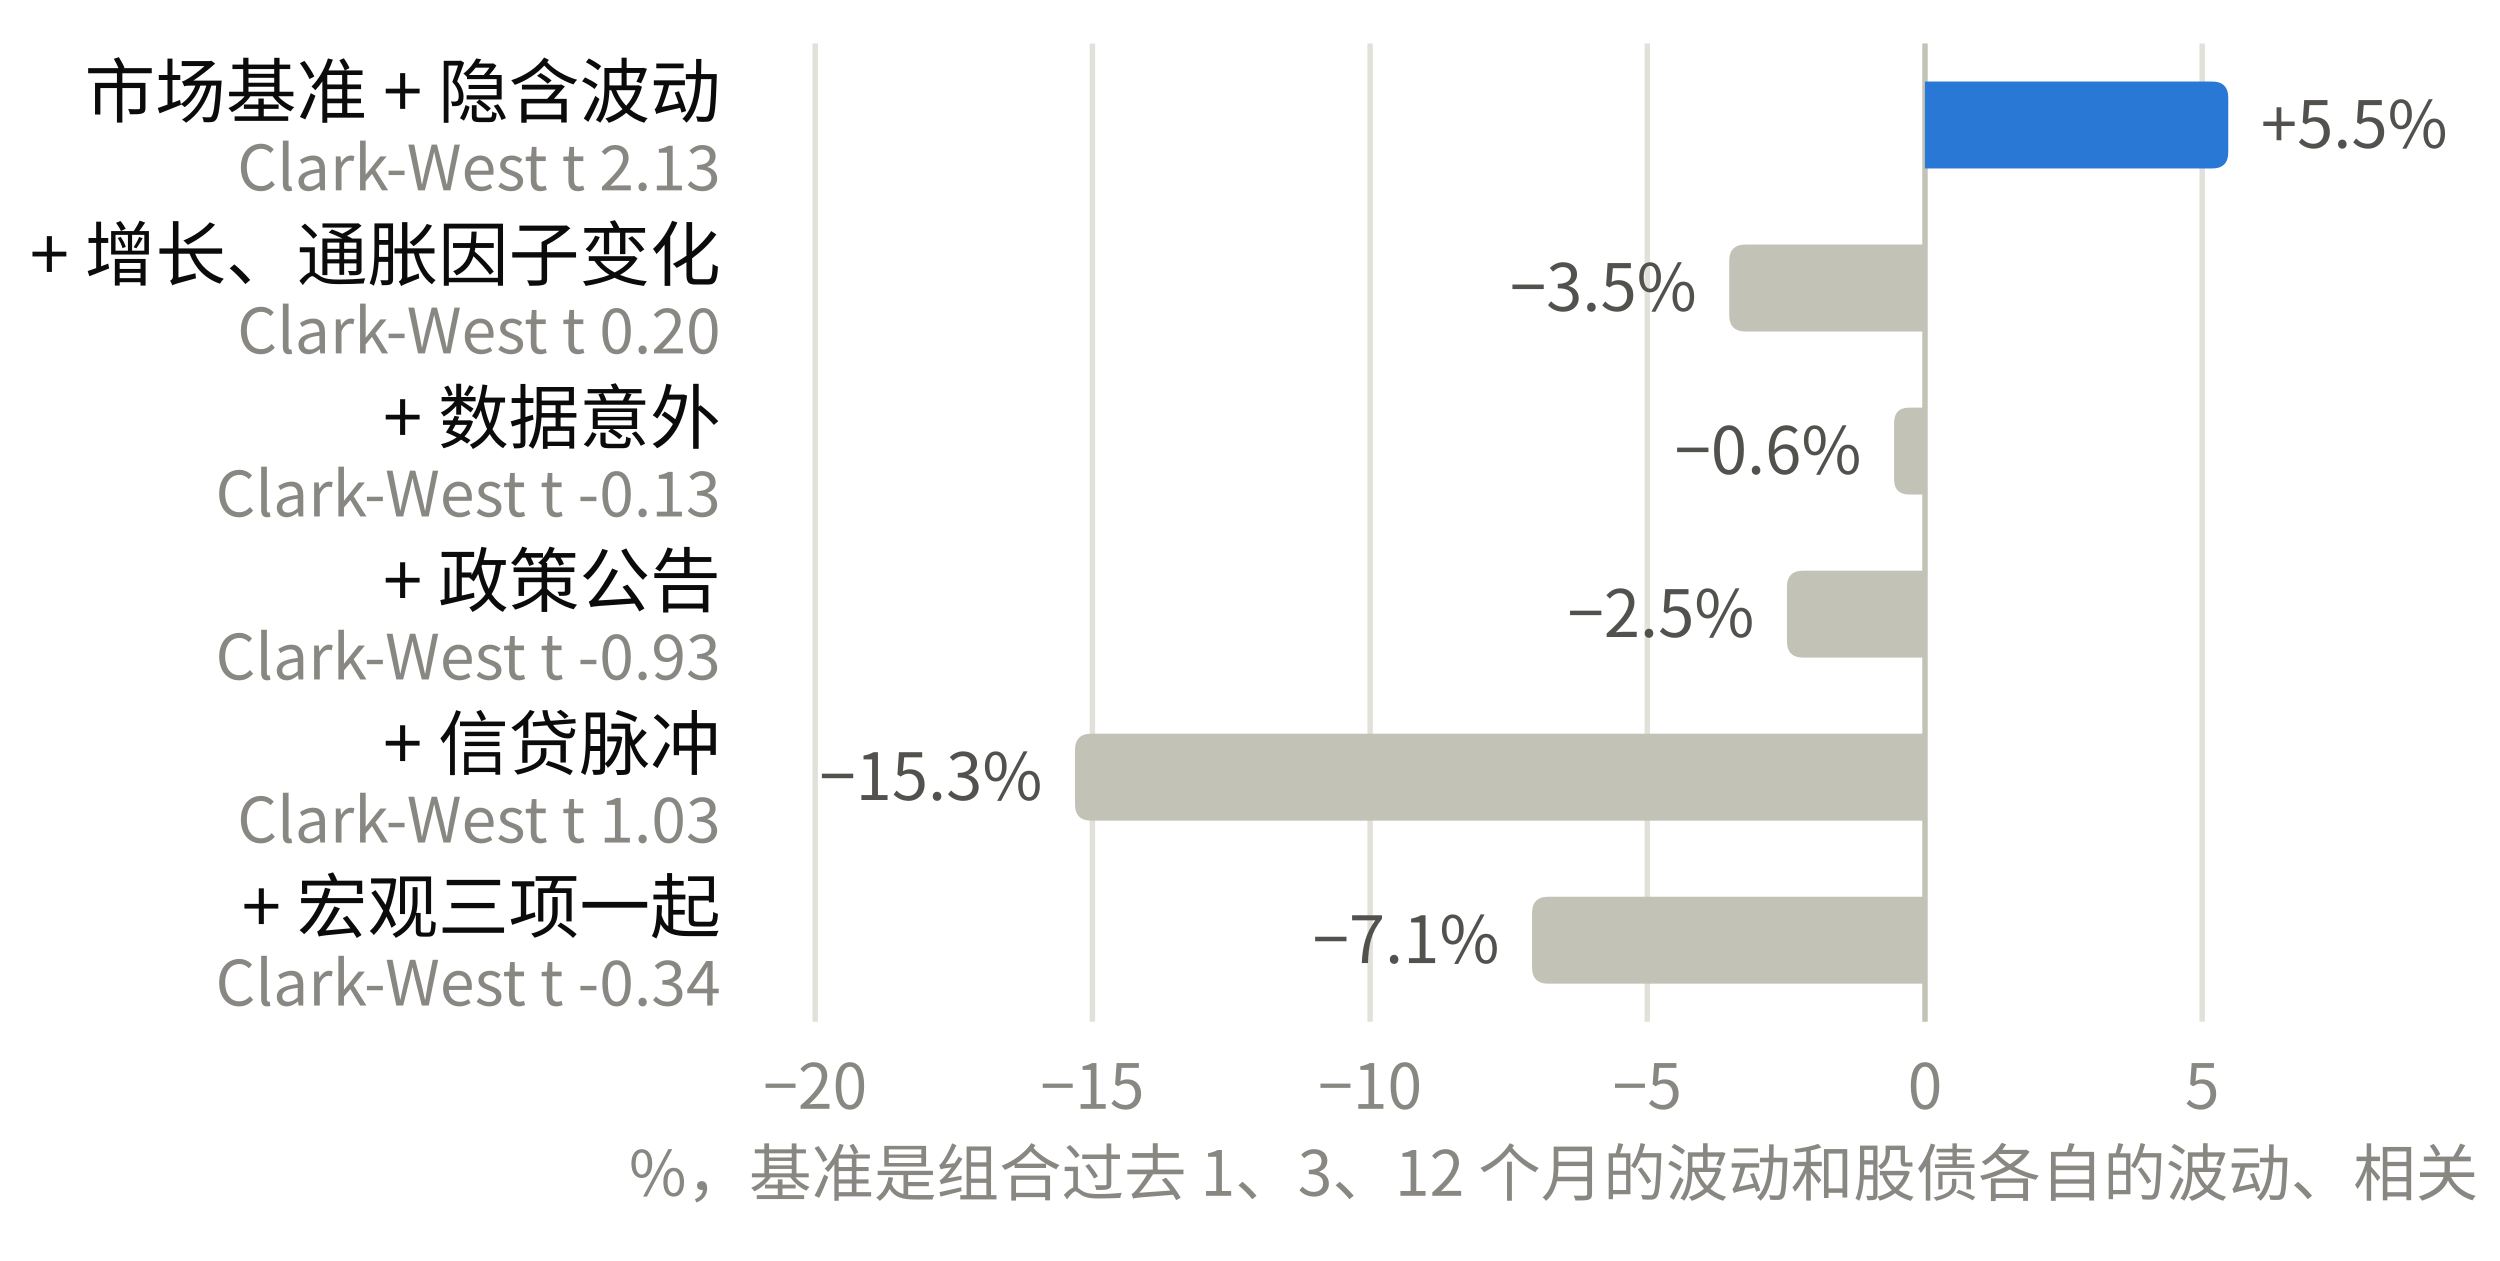
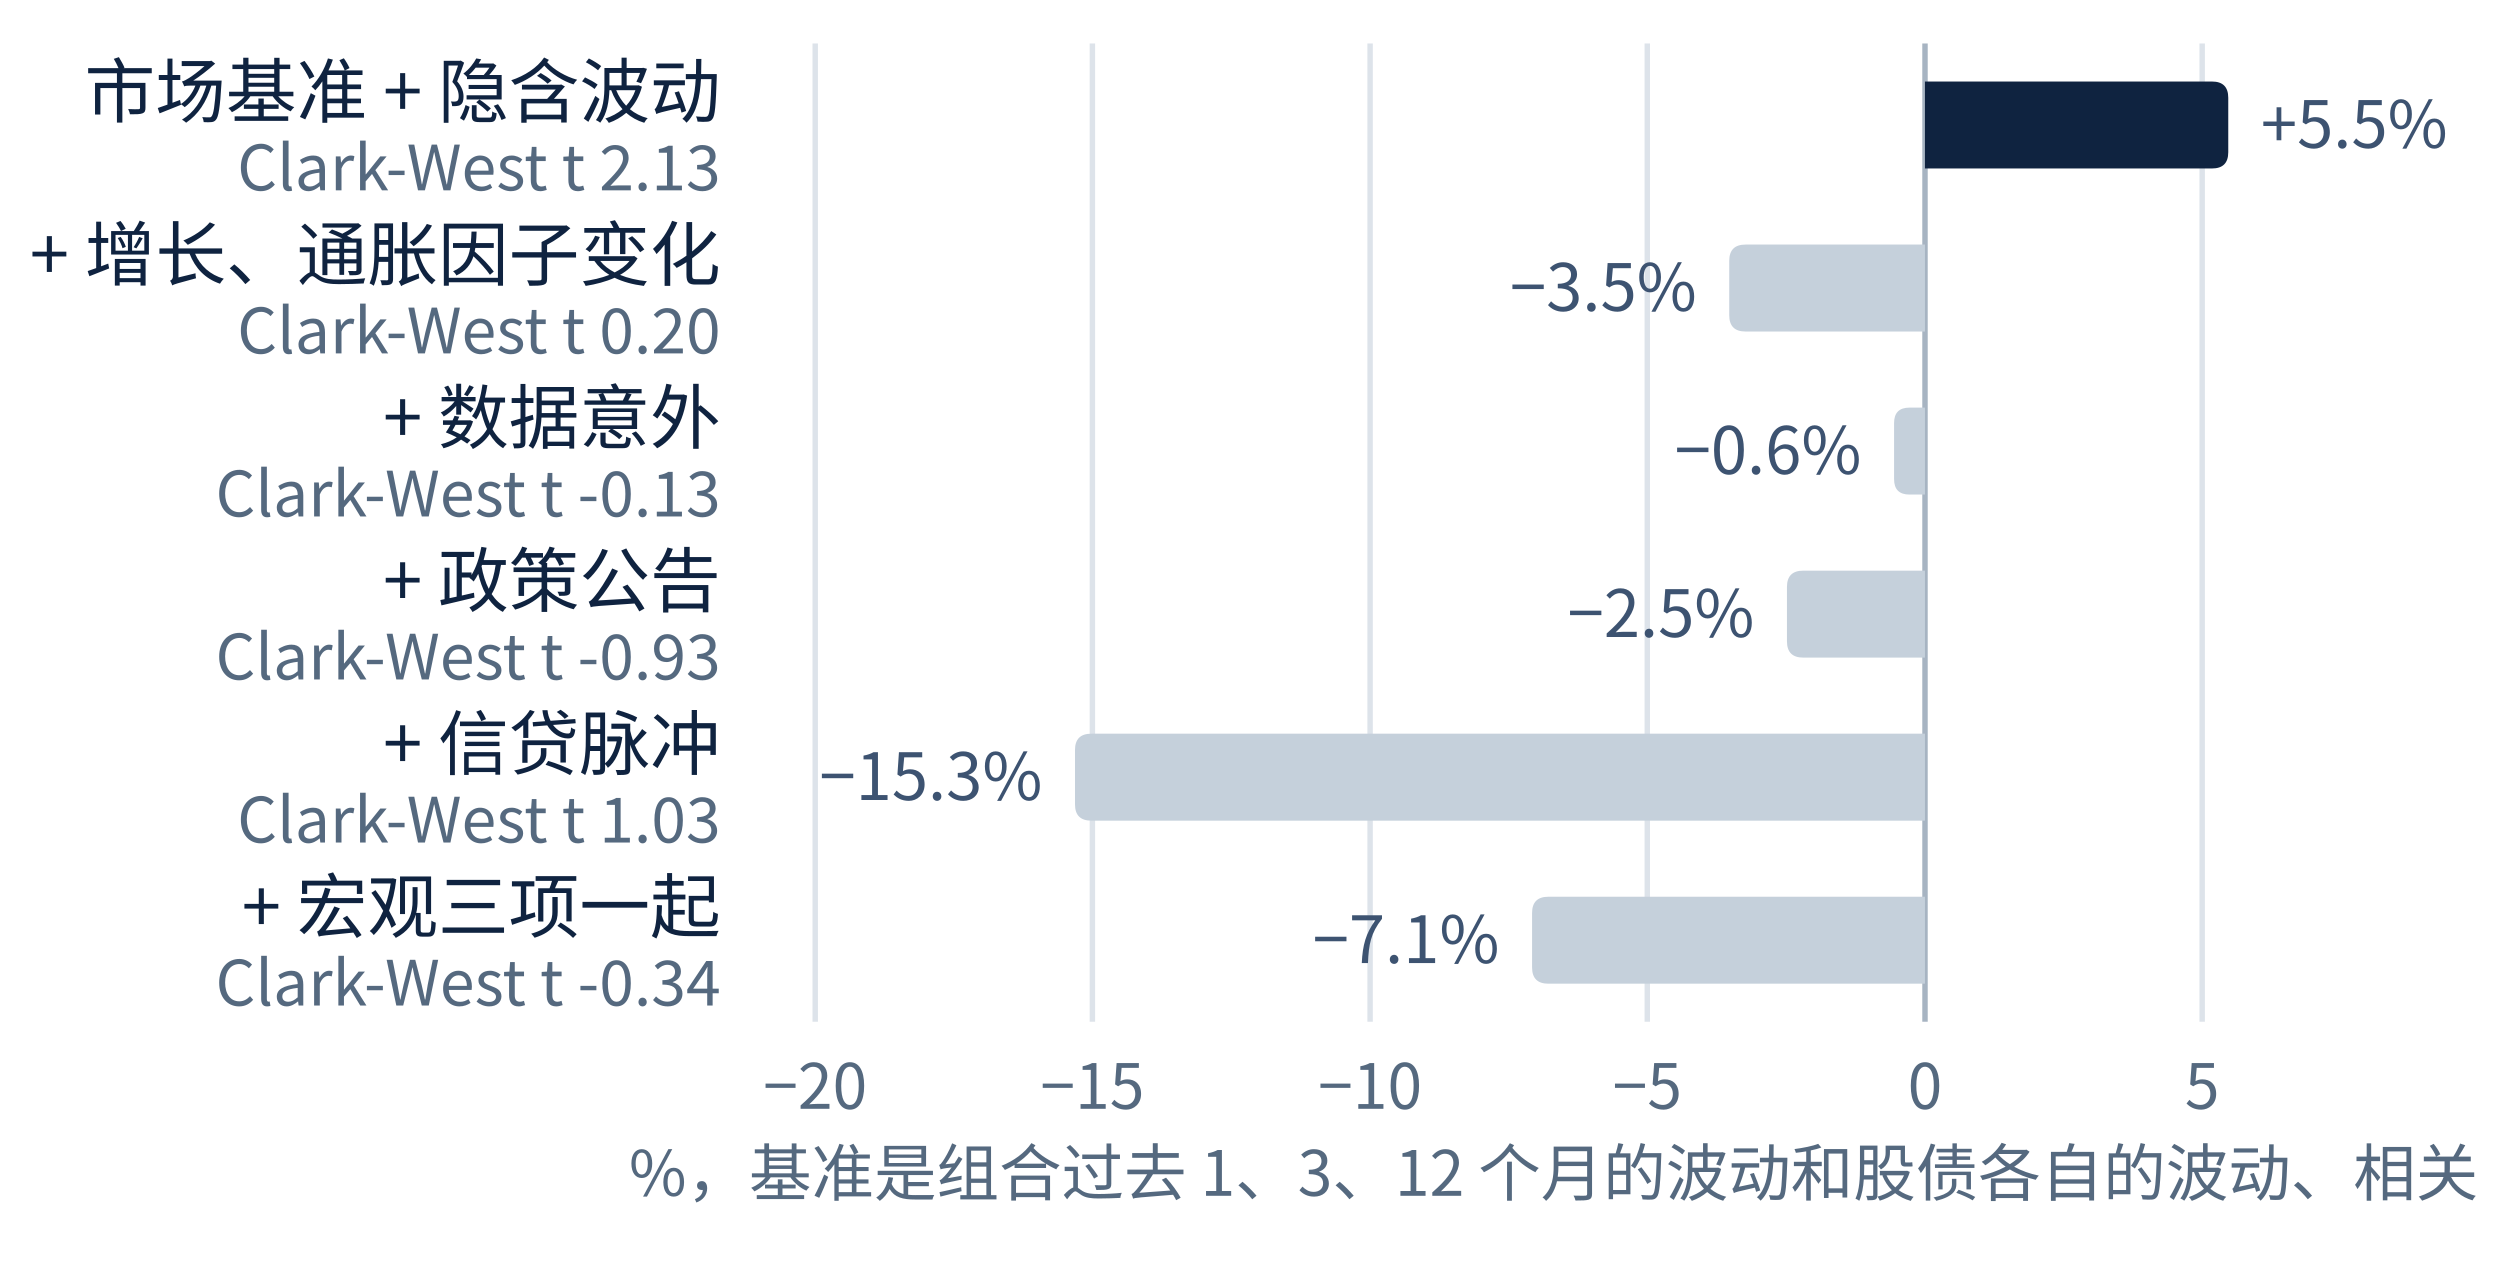
<svg xmlns="http://www.w3.org/2000/svg" class="vz" viewBox="0 0 460 232" role="img">
-   <style>.vz text{font-family:-apple-system,"PingFang SC","Hiragino Sans GB","Microsoft YaHei","Noto Sans CJK SC",sans-serif;fill:#0b0b0b;}.vz .t2{fill:#52514e;}.vz .t3{fill:#898781;}.vz .grid{stroke:#e1e0d9;stroke-width:1;}.vz .base{stroke:#c3c2b7;stroke-width:1;}</style>
+   <style>.vz text{font-family:-apple-system,"PingFang SC","Hiragino Sans GB","Microsoft YaHei","Noto Sans CJK SC",sans-serif;fill:#0F2340;}.vz .t2{fill:#3D5371;}.vz .t3{fill:#55697F;}.vz .grid{stroke:#DDE3EA;stroke-width:1;}.vz .base{stroke:#A7B4C2;stroke-width:1;}</style>
  <line x1="150.0" y1="8.0" x2="150.0" y2="188.0" class="grid" />
  <text x="150.0" y="200.0" font-size="11.5" text-anchor="middle" dominant-baseline="middle" class="t3">−20</text>
  <line x1="201.0" y1="8.0" x2="201.0" y2="188.0" class="grid" />
  <text x="201.0" y="200.0" font-size="11.5" text-anchor="middle" dominant-baseline="middle" class="t3">−15</text>
  <line x1="252.1" y1="8.0" x2="252.1" y2="188.0" class="grid" />
  <text x="252.1" y="200.0" font-size="11.5" text-anchor="middle" dominant-baseline="middle" class="t3">−10</text>
  <line x1="303.1" y1="8.0" x2="303.1" y2="188.0" class="grid" />
  <text x="303.1" y="200.0" font-size="11.5" text-anchor="middle" dominant-baseline="middle" class="t3">−5</text>
  <line x1="354.2" y1="8.0" x2="354.2" y2="188.0" class="base" />
  <text x="354.2" y="200.0" font-size="11.5" text-anchor="middle" dominant-baseline="middle" class="t3">0</text>
  <line x1="405.2" y1="8.0" x2="405.2" y2="188.0" class="grid" />
  <text x="405.2" y="200.0" font-size="11.5" text-anchor="middle" dominant-baseline="middle" class="t3">5</text>
  <text x="456.0" y="216.0" font-size="11.5" text-anchor="end" dominant-baseline="middle" class="t3">%，基准是组合过去 1、3、12 个月的波动和股债各自的波动、相关</text>
  <text x="132.6" y="17.0" font-size="13" text-anchor="end" dominant-baseline="middle">市场基准 + 隐含波动</text>
  <text x="132.6" y="31.0" font-size="11.5" text-anchor="end" dominant-baseline="middle" class="t3">Clark-West t 2.13</text>
-   <path d="M354.19,15.00H407.00Q410.00,15.00 410.00,18.00V28.00Q410.00,31.00 407.00,31.00H354.19Z" fill="#2a78d6" />
+   <path d="M354.19,15.00H407.00Q410.00,15.00 410.00,18.00V28.00Q410.00,31.00 407.00,31.00H354.19Z" fill="#0F2340" />
  <text x="416.0" y="23.0" font-size="12" text-anchor="start" dominant-baseline="middle" class="t2">+5.5%</text>
  <text x="132.6" y="47.0" font-size="13" text-anchor="end" dominant-baseline="middle">+ 增长、通胀因子变化</text>
  <text x="132.6" y="61.0" font-size="11.5" text-anchor="end" dominant-baseline="middle" class="t3">Clark-West t 0.20</text>
-   <path d="M354.19,45.00H321.18Q318.18,45.00 318.18,48.00V58.00Q318.18,61.00 321.18,61.00H354.19Z" fill="#c3c2b7" />
+   <path d="M354.19,45.00H321.18Q318.18,45.00 318.18,48.00V58.00Q318.18,61.00 321.18,61.00H354.19Z" fill="#C5D0DB" />
  <text x="312.2" y="53.0" font-size="12" text-anchor="end" dominant-baseline="middle" class="t2">−3.5%</text>
  <text x="132.6" y="77.0" font-size="13" text-anchor="end" dominant-baseline="middle">+ 数据意外</text>
  <text x="132.6" y="91.0" font-size="11.5" text-anchor="end" dominant-baseline="middle" class="t3">Clark-West t -0.13</text>
-   <path d="M354.19,75.00H351.35Q348.51,75.00 348.51,77.84V88.16Q348.51,91.00 351.35,91.00H354.19Z" fill="#c3c2b7" />
+   <path d="M354.19,75.00H351.35Q348.51,75.00 348.51,77.84V88.16Q348.51,91.00 351.35,91.00H354.19Z" fill="#C5D0DB" />
  <text x="342.5" y="83.0" font-size="12" text-anchor="end" dominant-baseline="middle" class="t2">−0.6%</text>
  <text x="132.6" y="107.0" font-size="13" text-anchor="end" dominant-baseline="middle">+ 政策公告</text>
  <text x="132.6" y="121.0" font-size="11.5" text-anchor="end" dominant-baseline="middle" class="t3">Clark-West t -0.93</text>
-   <path d="M354.19,105.00H331.80Q328.80,105.00 328.80,108.00V118.00Q328.80,121.00 331.80,121.00H354.19Z" fill="#c3c2b7" />
+   <path d="M354.19,105.00H331.80Q328.80,105.00 328.80,108.00V118.00Q328.80,121.00 331.80,121.00H354.19Z" fill="#C5D0DB" />
  <text x="322.8" y="113.0" font-size="12" text-anchor="end" dominant-baseline="middle" class="t2">−2.5%</text>
  <text x="132.6" y="137.0" font-size="13" text-anchor="end" dominant-baseline="middle">+ 信贷脉冲</text>
  <text x="132.6" y="151.0" font-size="11.5" text-anchor="end" dominant-baseline="middle" class="t3">Clark-West t 1.03</text>
-   <path d="M354.19,135.00H200.80Q197.80,135.00 197.80,138.00V148.00Q197.80,151.00 200.80,151.00H354.19Z" fill="#c3c2b7" />
+   <path d="M354.19,135.00H200.80Q197.80,135.00 197.80,138.00V148.00Q197.80,151.00 200.80,151.00H354.19Z" fill="#C5D0DB" />
  <text x="191.8" y="143.0" font-size="12" text-anchor="end" dominant-baseline="middle" class="t2">−15.3%</text>
  <text x="132.6" y="167.0" font-size="13" text-anchor="end" dominant-baseline="middle">+ 宏观三项一起</text>
  <text x="132.6" y="181.0" font-size="11.5" text-anchor="end" dominant-baseline="middle" class="t3">Clark-West t -0.34</text>
-   <path d="M354.19,165.00H284.90Q281.90,165.00 281.90,168.00V178.00Q281.90,181.00 284.90,181.00H354.19Z" fill="#c3c2b7" />
+   <path d="M354.19,165.00H284.90Q281.90,165.00 281.90,168.00V178.00Q281.90,181.00 284.90,181.00H354.19Z" fill="#C5D0DB" />
  <text x="275.9" y="173.0" font-size="12" text-anchor="end" dominant-baseline="middle" class="t2">−7.1%</text>
</svg>
